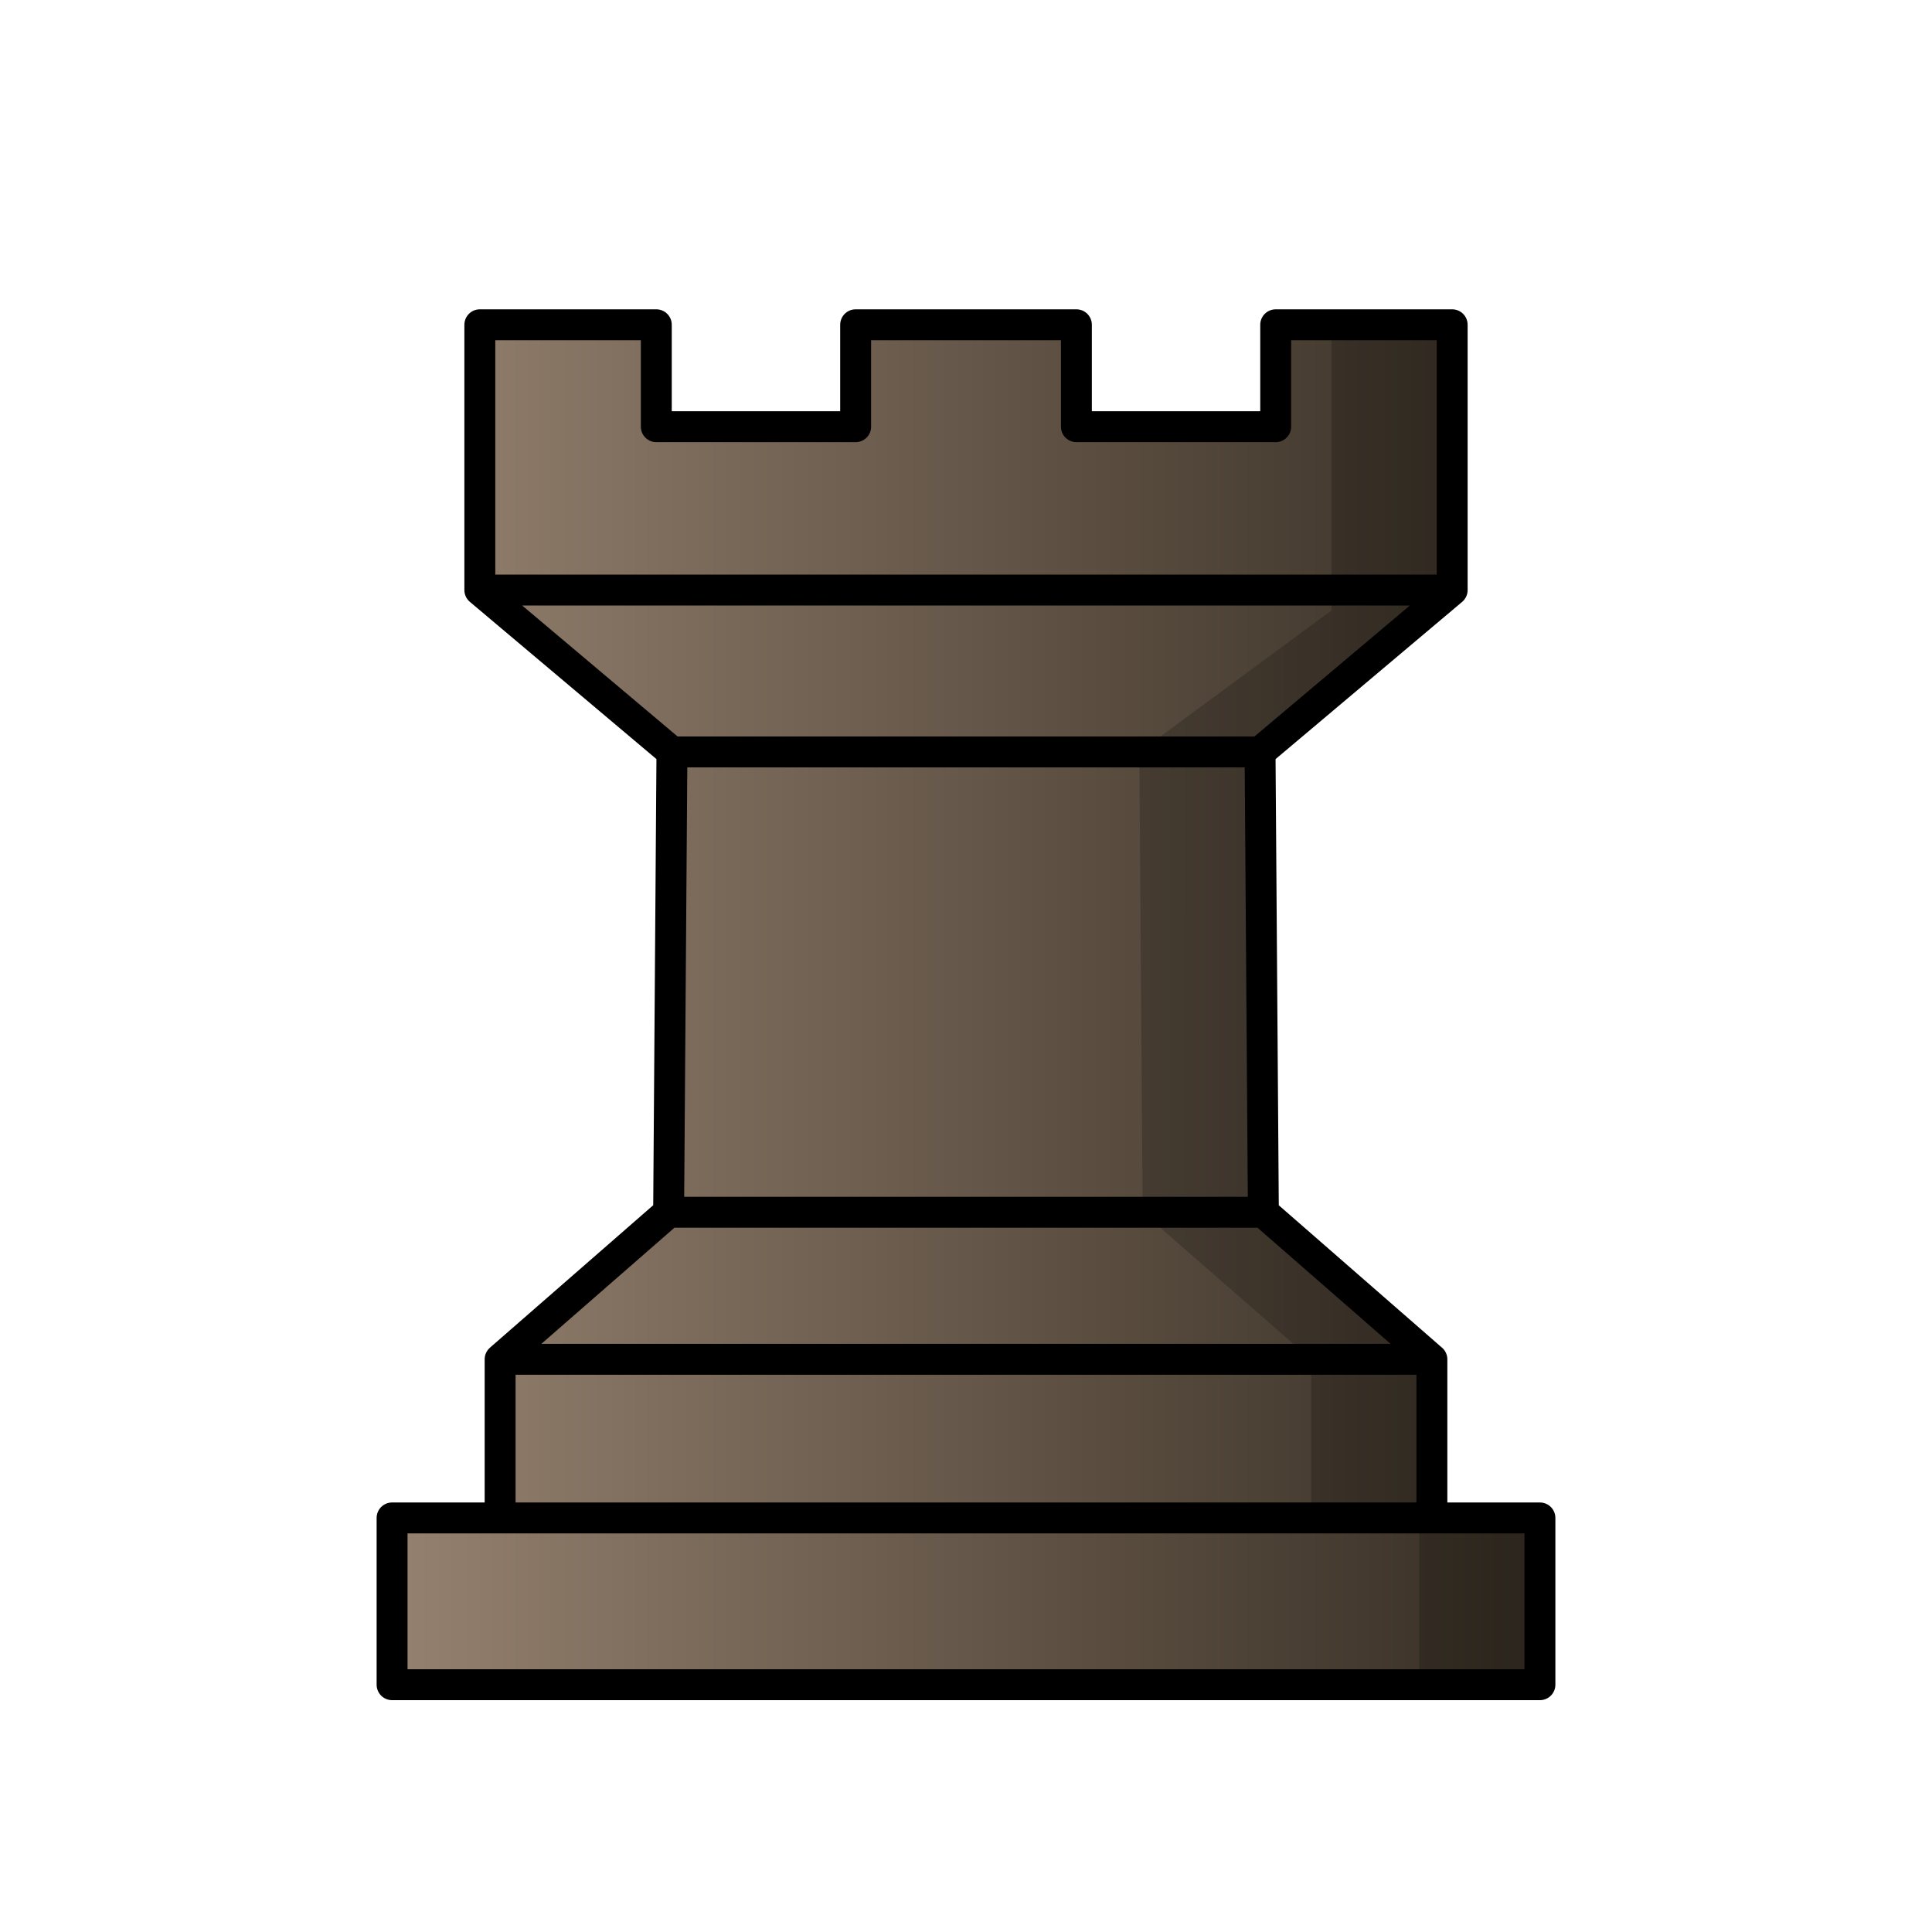
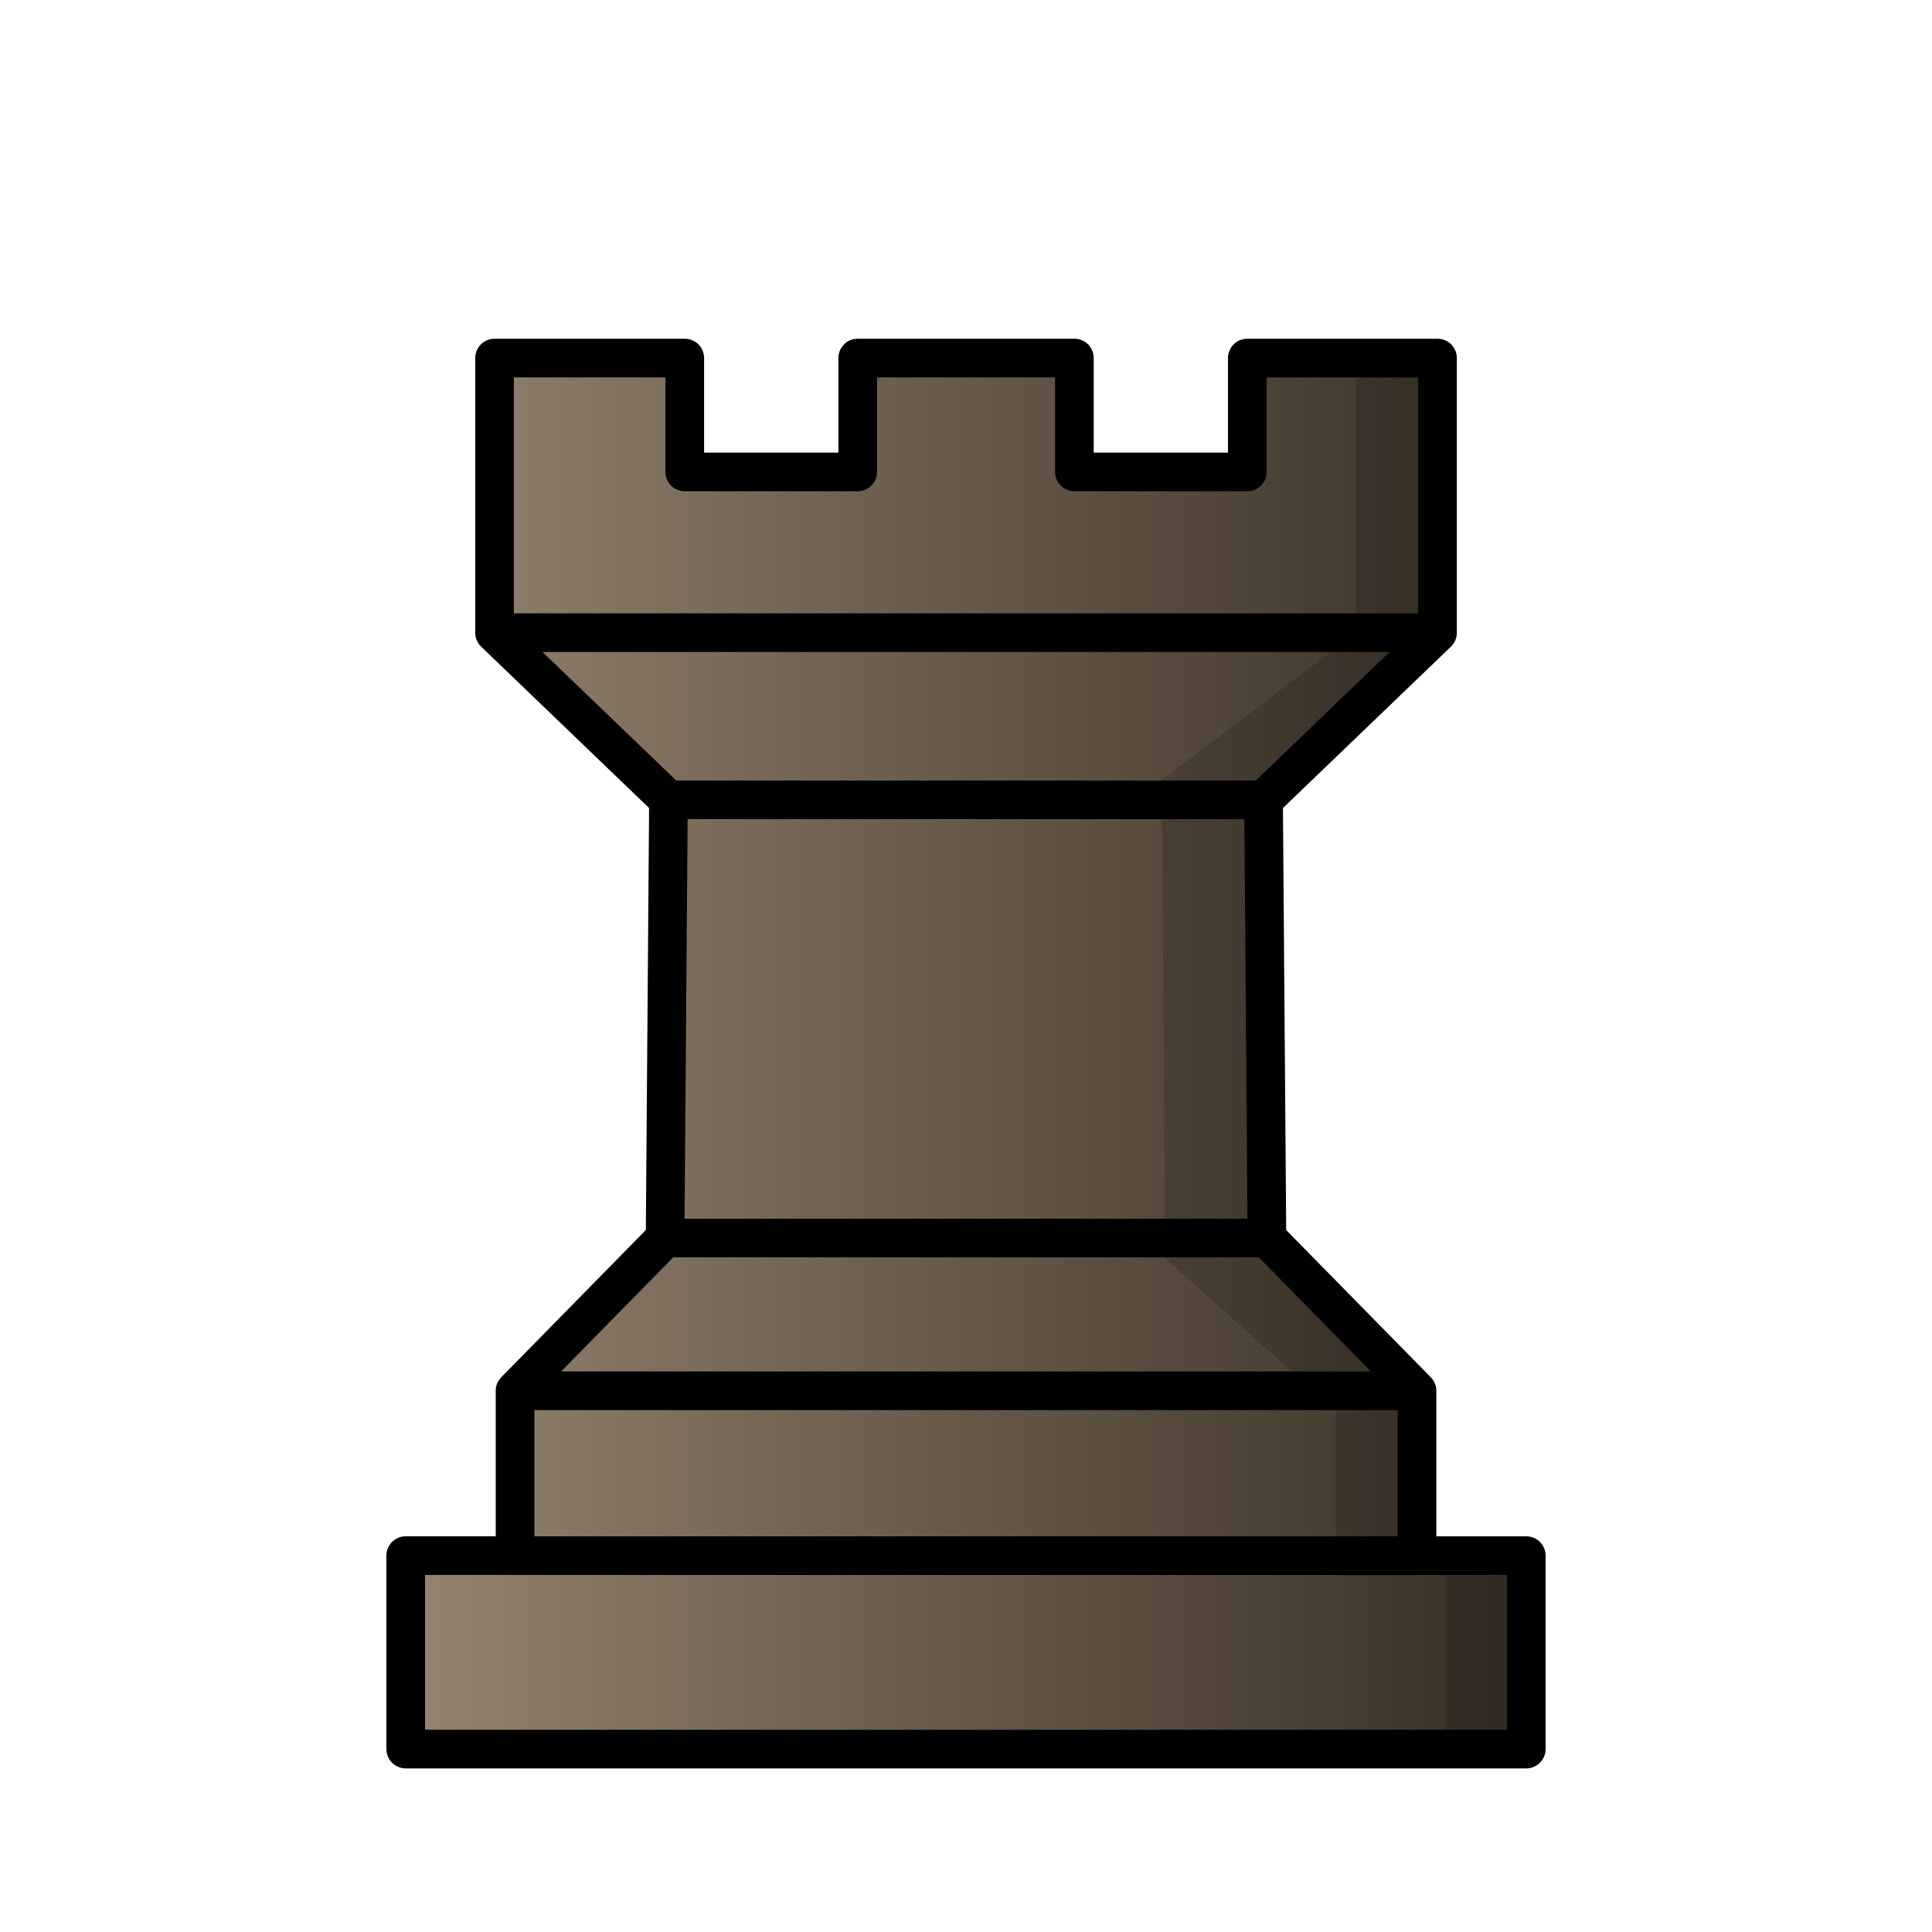
<svg xmlns="http://www.w3.org/2000/svg" width="50mm" height="50mm" clip-rule="evenodd" fill-rule="evenodd" image-rendering="optimizeQuality" shape-rendering="geometricPrecision" text-rendering="geometricPrecision" viewBox="0 0 50 50">
  <defs>
-     <linearGradient id="a" x1="9.747" x2="40.253" y1="26" y2="26" gradientTransform="translate(0 .003)" gradientUnits="userSpaceOnUse">
-       <stop stop-color="#968270" offset="0" />
+     <linearGradient id="a" x1="9.241" x2="40.761" y1="27.266" y2="27.266" gradientTransform="matrix(.98495 0 0 .98605 .376 .641)" gradientUnits="userSpaceOnUse">
+       <stop stop-color="#978672" offset="0" />
      <stop stop-color="#342c22" offset="1" />
    </linearGradient>
  </defs>
-   <path d="M12.949 39.284h24.168m-24.174-4.105h24.114m-19.753-3.805h15.392M17.39 19.46h15.22m-20.192-4.19h25.164M12.418 8.405v6.865l4.972 4.19-.086 11.914-4.361 3.805v4.105h-2.796V43.6h29.706v-4.316h-2.796V35.18l-4.361-3.805-.086-11.914 4.972-4.19V8.405h-4.567v2.638h-5.158V8.405h-5.713v2.638h-5.159V8.405z" fill="url(#a)" stroke-linecap="round" stroke-linejoin="round" stroke-width=".8" stroke="#000" />
-   <path d="M34.458 8.406V15.8l-4.972 3.661.086 11.914 4.36 3.805h.001v4.105h2.796V43.6h3.124v-4.315h-2.795V35.18h-.001l-4.361-3.805-.086-11.914 4.972-3.66V8.406z" opacity=".2" />
+   <path d="M13.335 40.26h23.396m-23.402-4.266h23.342M17.213 32.04h15.575M17.3 20.7h15.402m-19.903-4.326h24.404M12.799 9.266v7.109L17.3 20.7l-.087 11.339-3.883 3.954v4.266H10.5v5.007h29V40.26h-2.828v-4.266l-3.884-3.954-.087-11.34 4.502-4.325V9.266H32.28v2.947h-4.475V9.266h-5.608v2.947h-4.475V9.266z" fill="url(#a)" stroke="#000" stroke-linecap="round" stroke-linejoin="round" />
+   <path d="M35.099 9.267v7.108l-5.031 3.805.086 12.382 4.413 3.953h.001v4.267h2.828v4.485H39.5v-4.485H36.67v-4.266l-3.883-3.954L32.7 20.7l4.501-4.326V9.267z" opacity=".15" />
</svg>
